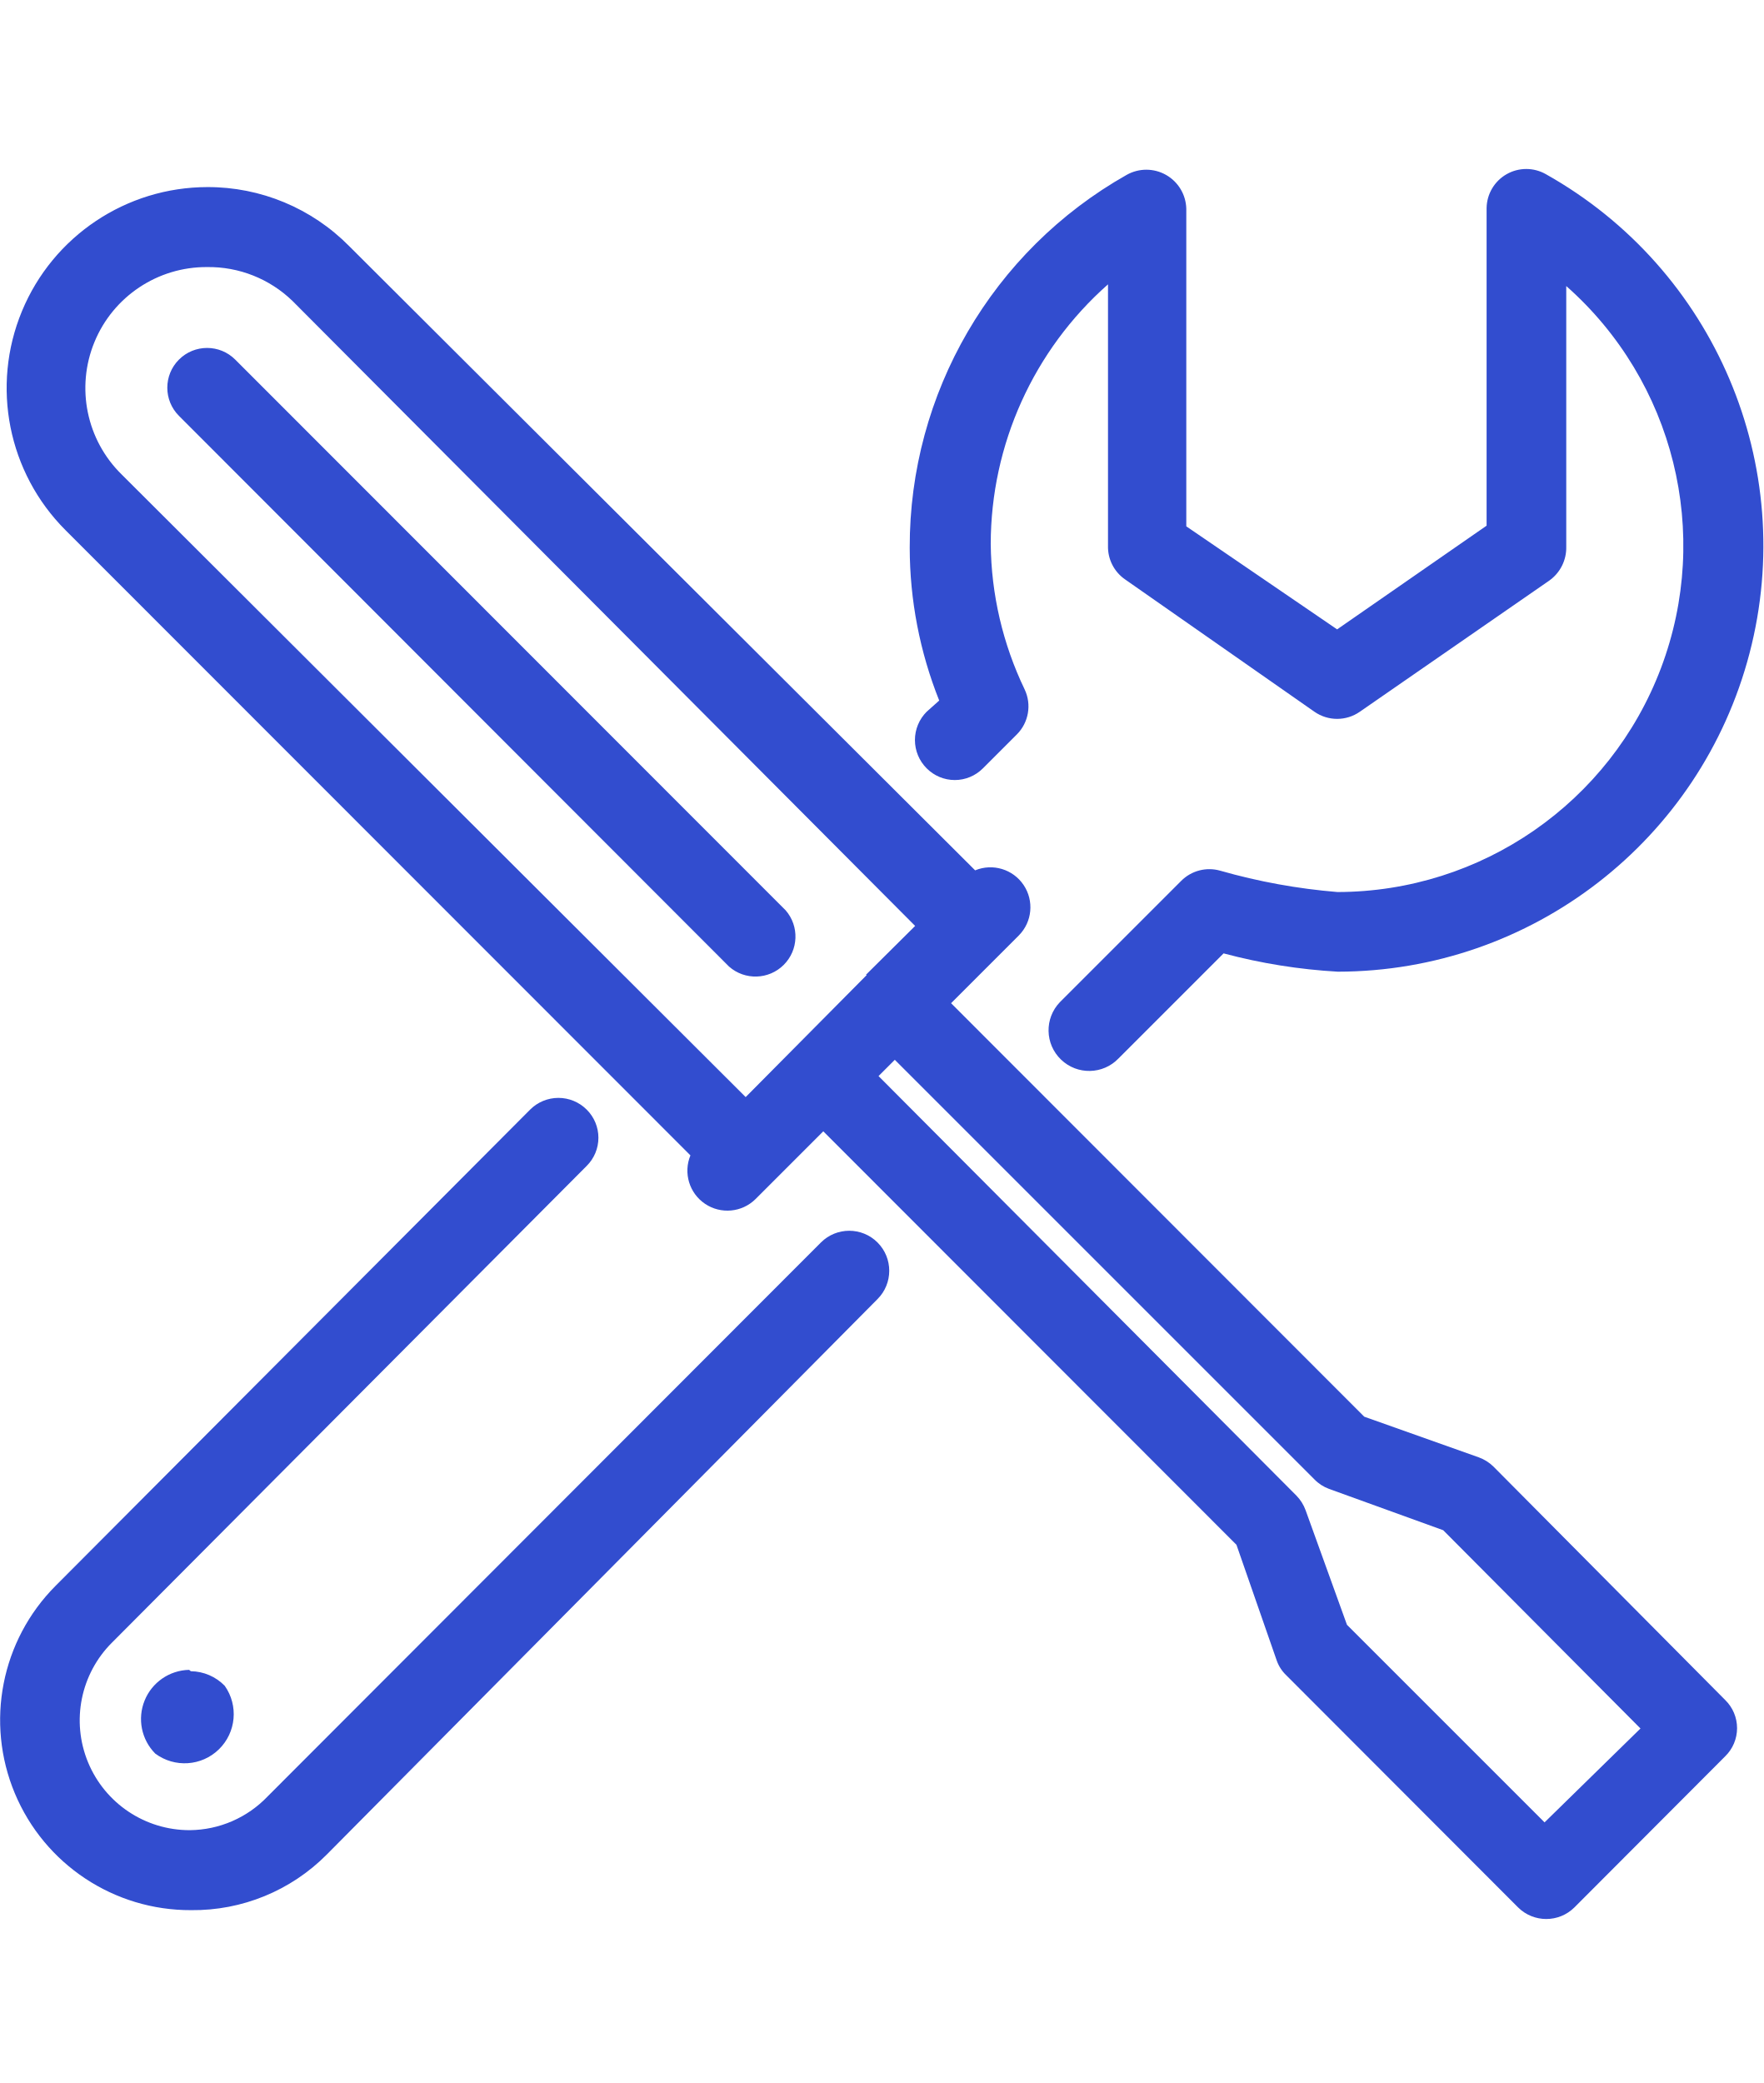
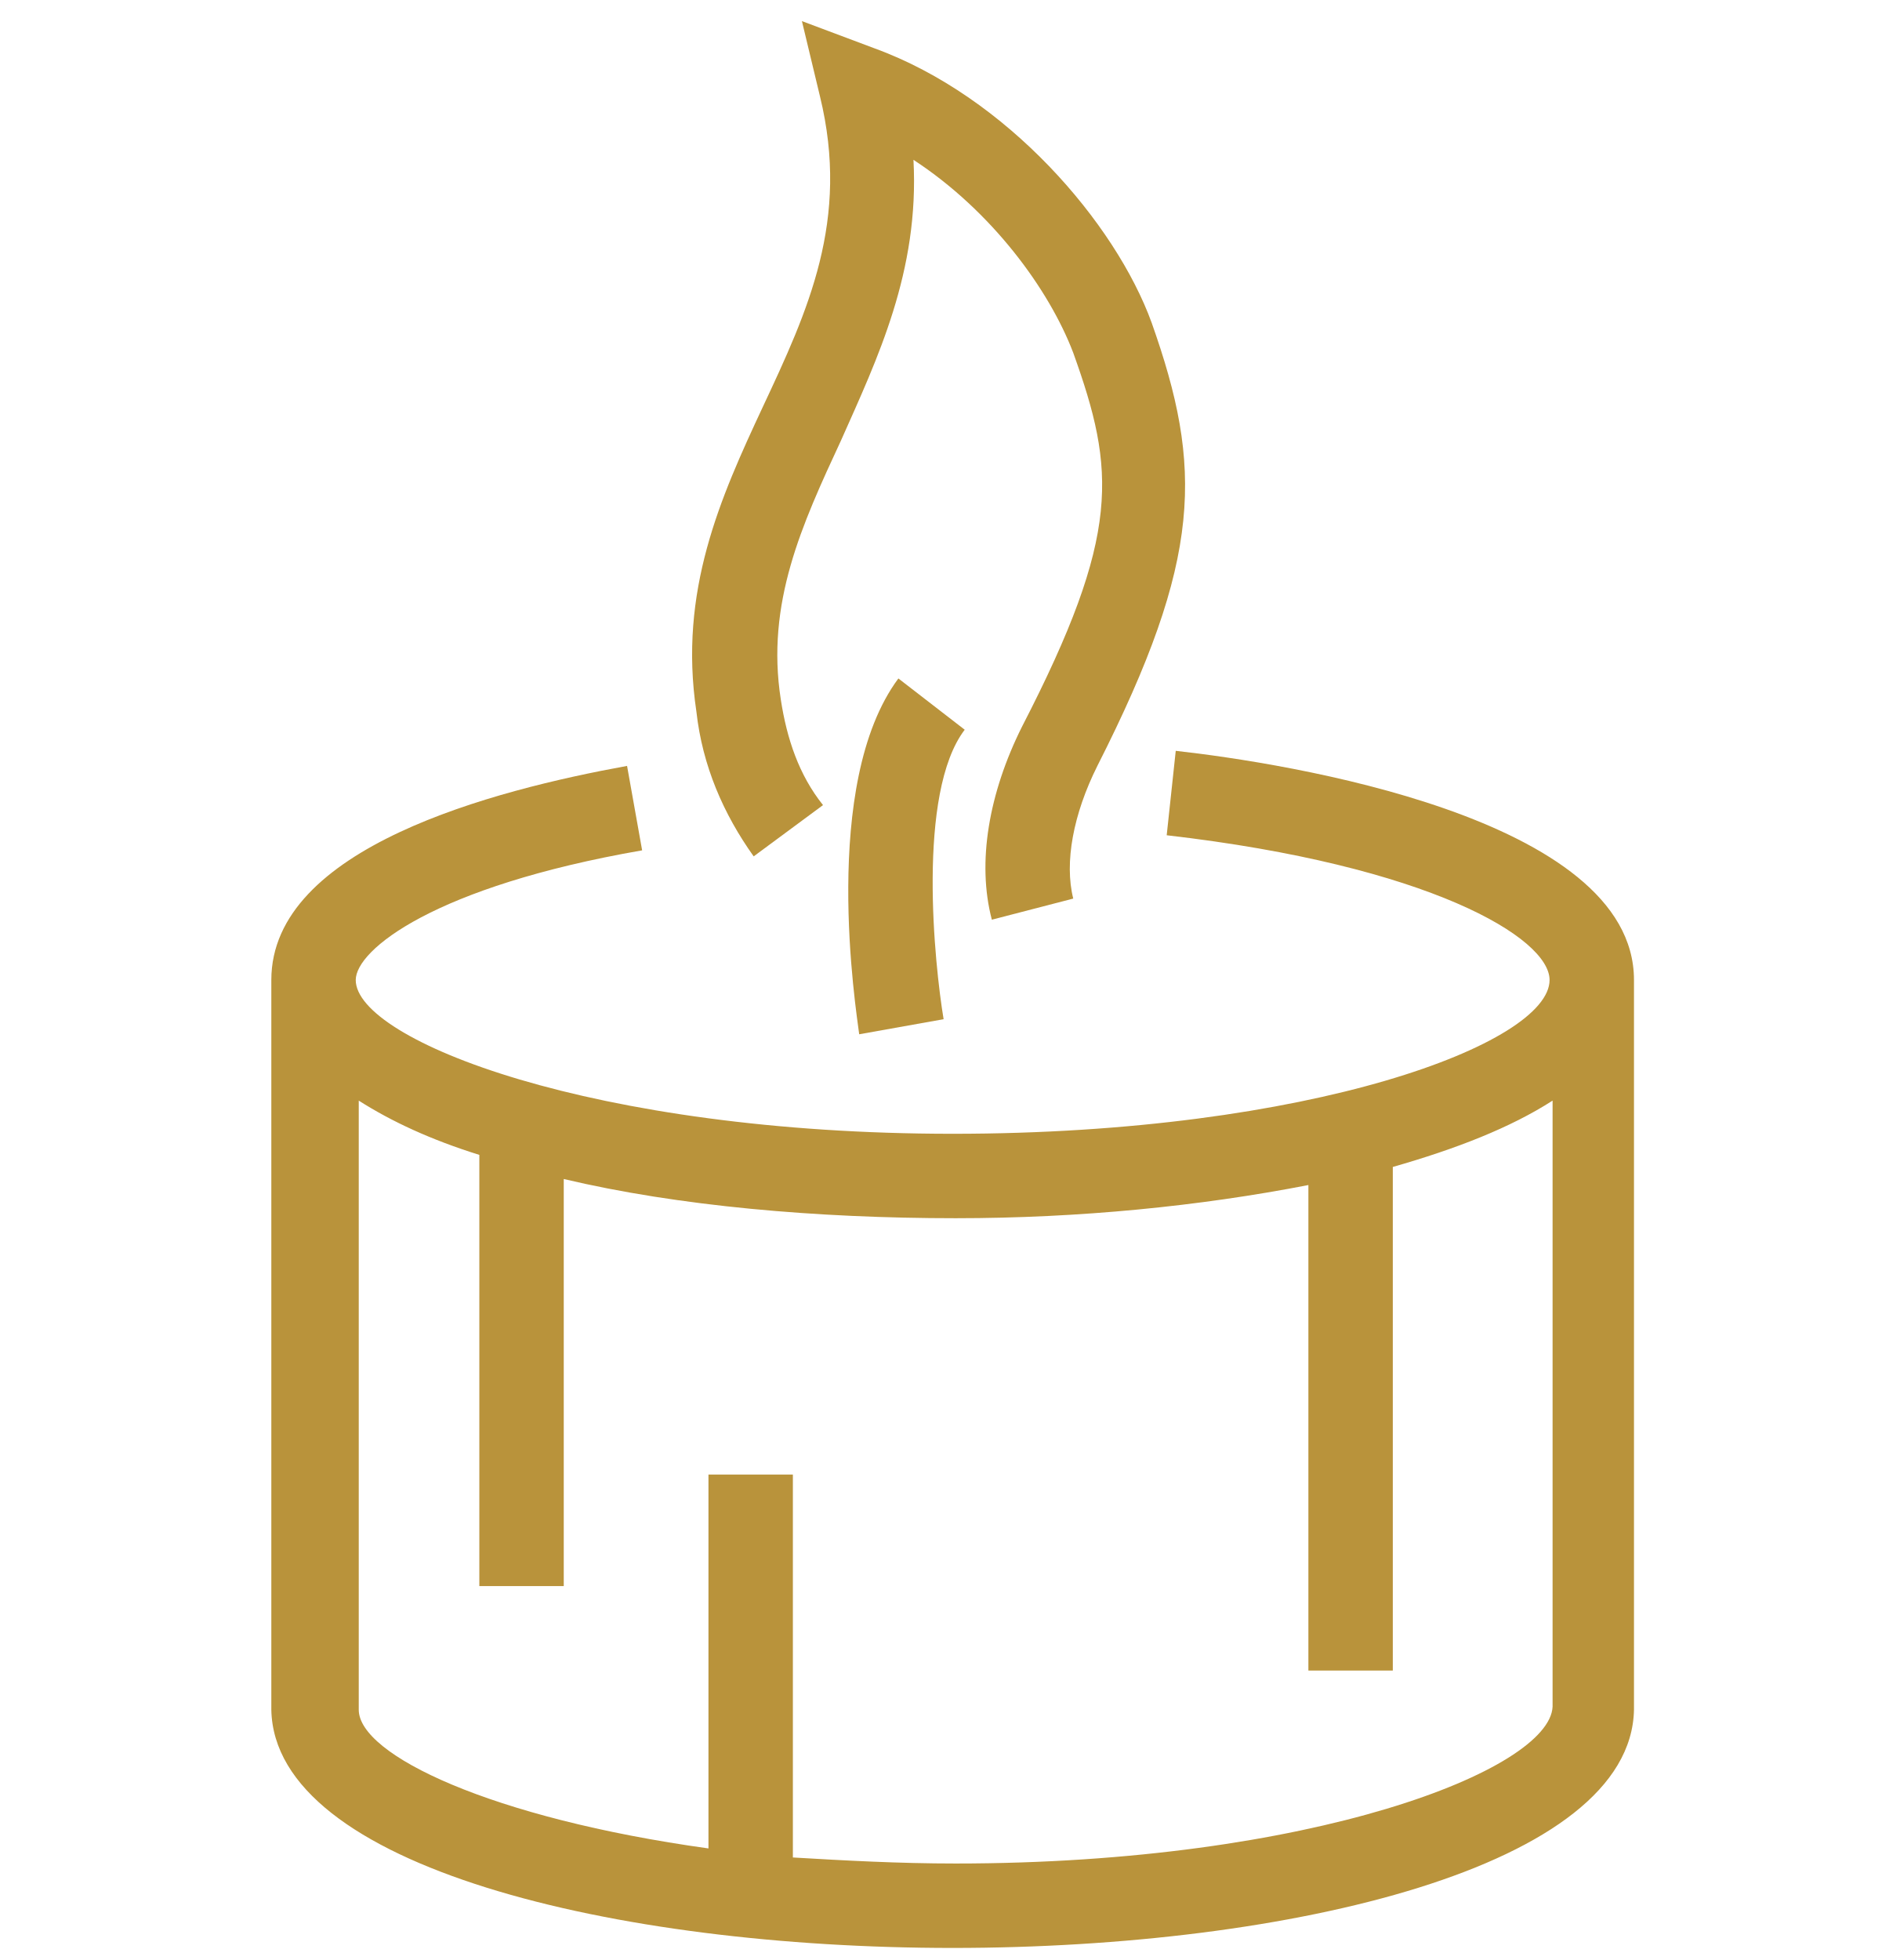
- <svg xmlns="http://www.w3.org/2000/svg" viewBox="0 0 52.02 61.46">
-   <path d="M27.34 21a1.18 1.18 0 000 1.67 1.17 1.17 0 001.66 0l1-1a1.17 1.17 0 00.23-1.33 10.13 10.13 0 01-1-4.29 10.24 10.24 0 013.46-7.66v7.71a1.17 1.17 0 00.51 1l5.58 3.9a1.17 1.17 0 001.34 0l5.59-3.87a1.19 1.19 0 00.5-1V8.44a10.22 10.22 0 01-6.75 17.88 17.91 17.91 0 01-3.46-.63 1.17 1.17 0 00-1.15.3l-3.58 3.58A1.18 1.18 0 1033 31.23l3.1-3.1a16.72 16.72 0 003.37.54 12.57 12.57 0 006.14-23.53 1.17 1.17 0 00-1.75 1v9.37l-4.41 3.06L35 15.53V6.16a1.18 1.18 0 00-1.76-1 12.6 12.6 0 00-6.4 11 12.21 12.21 0 00.87 4.51zm-3.12 15.66L7.9 53a3.21 3.21 0 01-2.3 1 3.24 3.24 0 01-2.29-5.54l14-14.06a1.17 1.17 0 000-1.66 1.18 1.18 0 00-1.67 0l-14 14.05a5.61 5.61 0 004 9.57 5.55 5.55 0 004-1.64l16.25-16.39a1.18 1.18 0 00-1.67-1.67zM5.58 49.27a1.45 1.45 0 00-1 2.47 1.45 1.45 0 002.05-2 1.42 1.42 0 00-1-.43zm38.48-6a1.21 1.21 0 00-.43-.27l-3.38-1.2-12.19-12.2 2-2a1.18 1.18 0 00-1.29-1.92L10.3 7.26a5.85 5.85 0 00-4.18-1.74 5.93 5.93 0 00-4.19 10.12l18.44 18.45a1.18 1.18 0 001.92 1.29l2-2 12.19 12.2L37.67 49a1.11 1.11 0 00.28.43l6.84 6.85a1.18 1.18 0 001.66 0l4.45-4.46a1.16 1.16 0 000-1.66zm-18.49-14.5L22 32.37 3.59 14a3.57 3.57 0 012.52-6.12 3.55 3.55 0 012.52 1L27 27.32l-1.45 1.44zm20 25l-5.83-5.83-1.22-3.38a1.21 1.21 0 00-.27-.43L25.92 31.75l.48-.48 12.38 12.38a1.15 1.15 0 00.43.28l3.37 1.22L48.4 51zM6.94 10.61a1.17 1.17 0 00-1.66 1.66l16.23 16.25a1.18 1.18 0 001.67-1.66z" fill="#324dcf" />
+ <svg xmlns="http://www.w3.org/2000/svg" version="1.1" id="_x35_" x="0px" y="0px" viewBox="0 0 63 65" style="enable-background:new 0 0 63 65;" xml:space="preserve">
+   <defs>
+     <style>.cls-5{fill:#b9933b}</style>
+   </defs>
+   <g>
+     <path class="cls-5" d="M25,28.4l2.3-1.7c-0.8-1-1.2-2.2-1.4-3.5c-0.5-3.2,0.7-5.8,2-8.6c1.2-2.7,2.6-5.6,2.4-9.3c2.6,1.7,4.5,4.3,5.3,6.4   c1.4,3.9,1.6,6-1.7,12.4c-1.1,2.2-1.5,4.5-1,6.4l2.7-0.7c-0.3-1.2,0-2.8,0.8-4.4c3.5-6.9,3.5-9.9,1.8-14.7C37,7.4,33.4,3.2,29,1.6   l-2.4-0.9l0.6,2.5c1,4.1-0.4,7.1-1.9,10.3c-1.4,3-2.8,6.1-2.2,10.1C23.3,25.4,24,27,25,28.4z" />
+     <path class="cls-5" d="M39,24.9l-0.3,2.8c8.7,1,12.7,3.4,12.7,4.8c0,2.1-7.9,5.1-19.8,5.1c-11.9,0-19.8-3.1-19.8-5.1c0-1,2.6-3.1,9.5-4.3   l-0.5-2.8c-4.4,0.8-11.8,2.7-11.8,7.1v24.2h0c0.1,5.2,11.4,7.9,22.6,7.9s22.5-2.7,22.6-7.9h0V32.5C54.2,27.1,42.6,25.3,39,24.9z    M31.7,61.8c-1.9,0-3.7-0.1-5.4-0.2V48.9h-2.8v12.4c-7.2-1-11.6-3.1-11.6-4.6V36.5c1.1,0.7,2.4,1.3,4,1.8v14.3h2.8V39.1   c3.8,0.9,8.4,1.3,13,1.3c4.1,0,8.1-0.4,11.7-1.1v16.1h2.8V38.7c2.1-0.6,3.9-1.3,5.3-2.2v20.1C51.4,58.7,43.5,61.8,31.7,61.8z" />
+     <path class="cls-5" d="M29.8,22.5c-2.6,3.5-1.4,11-1.3,11.8l2.8-0.5C31,32,30.4,26.3,32,24.2L29.8,22.5z" />
+   </g>
</svg>
